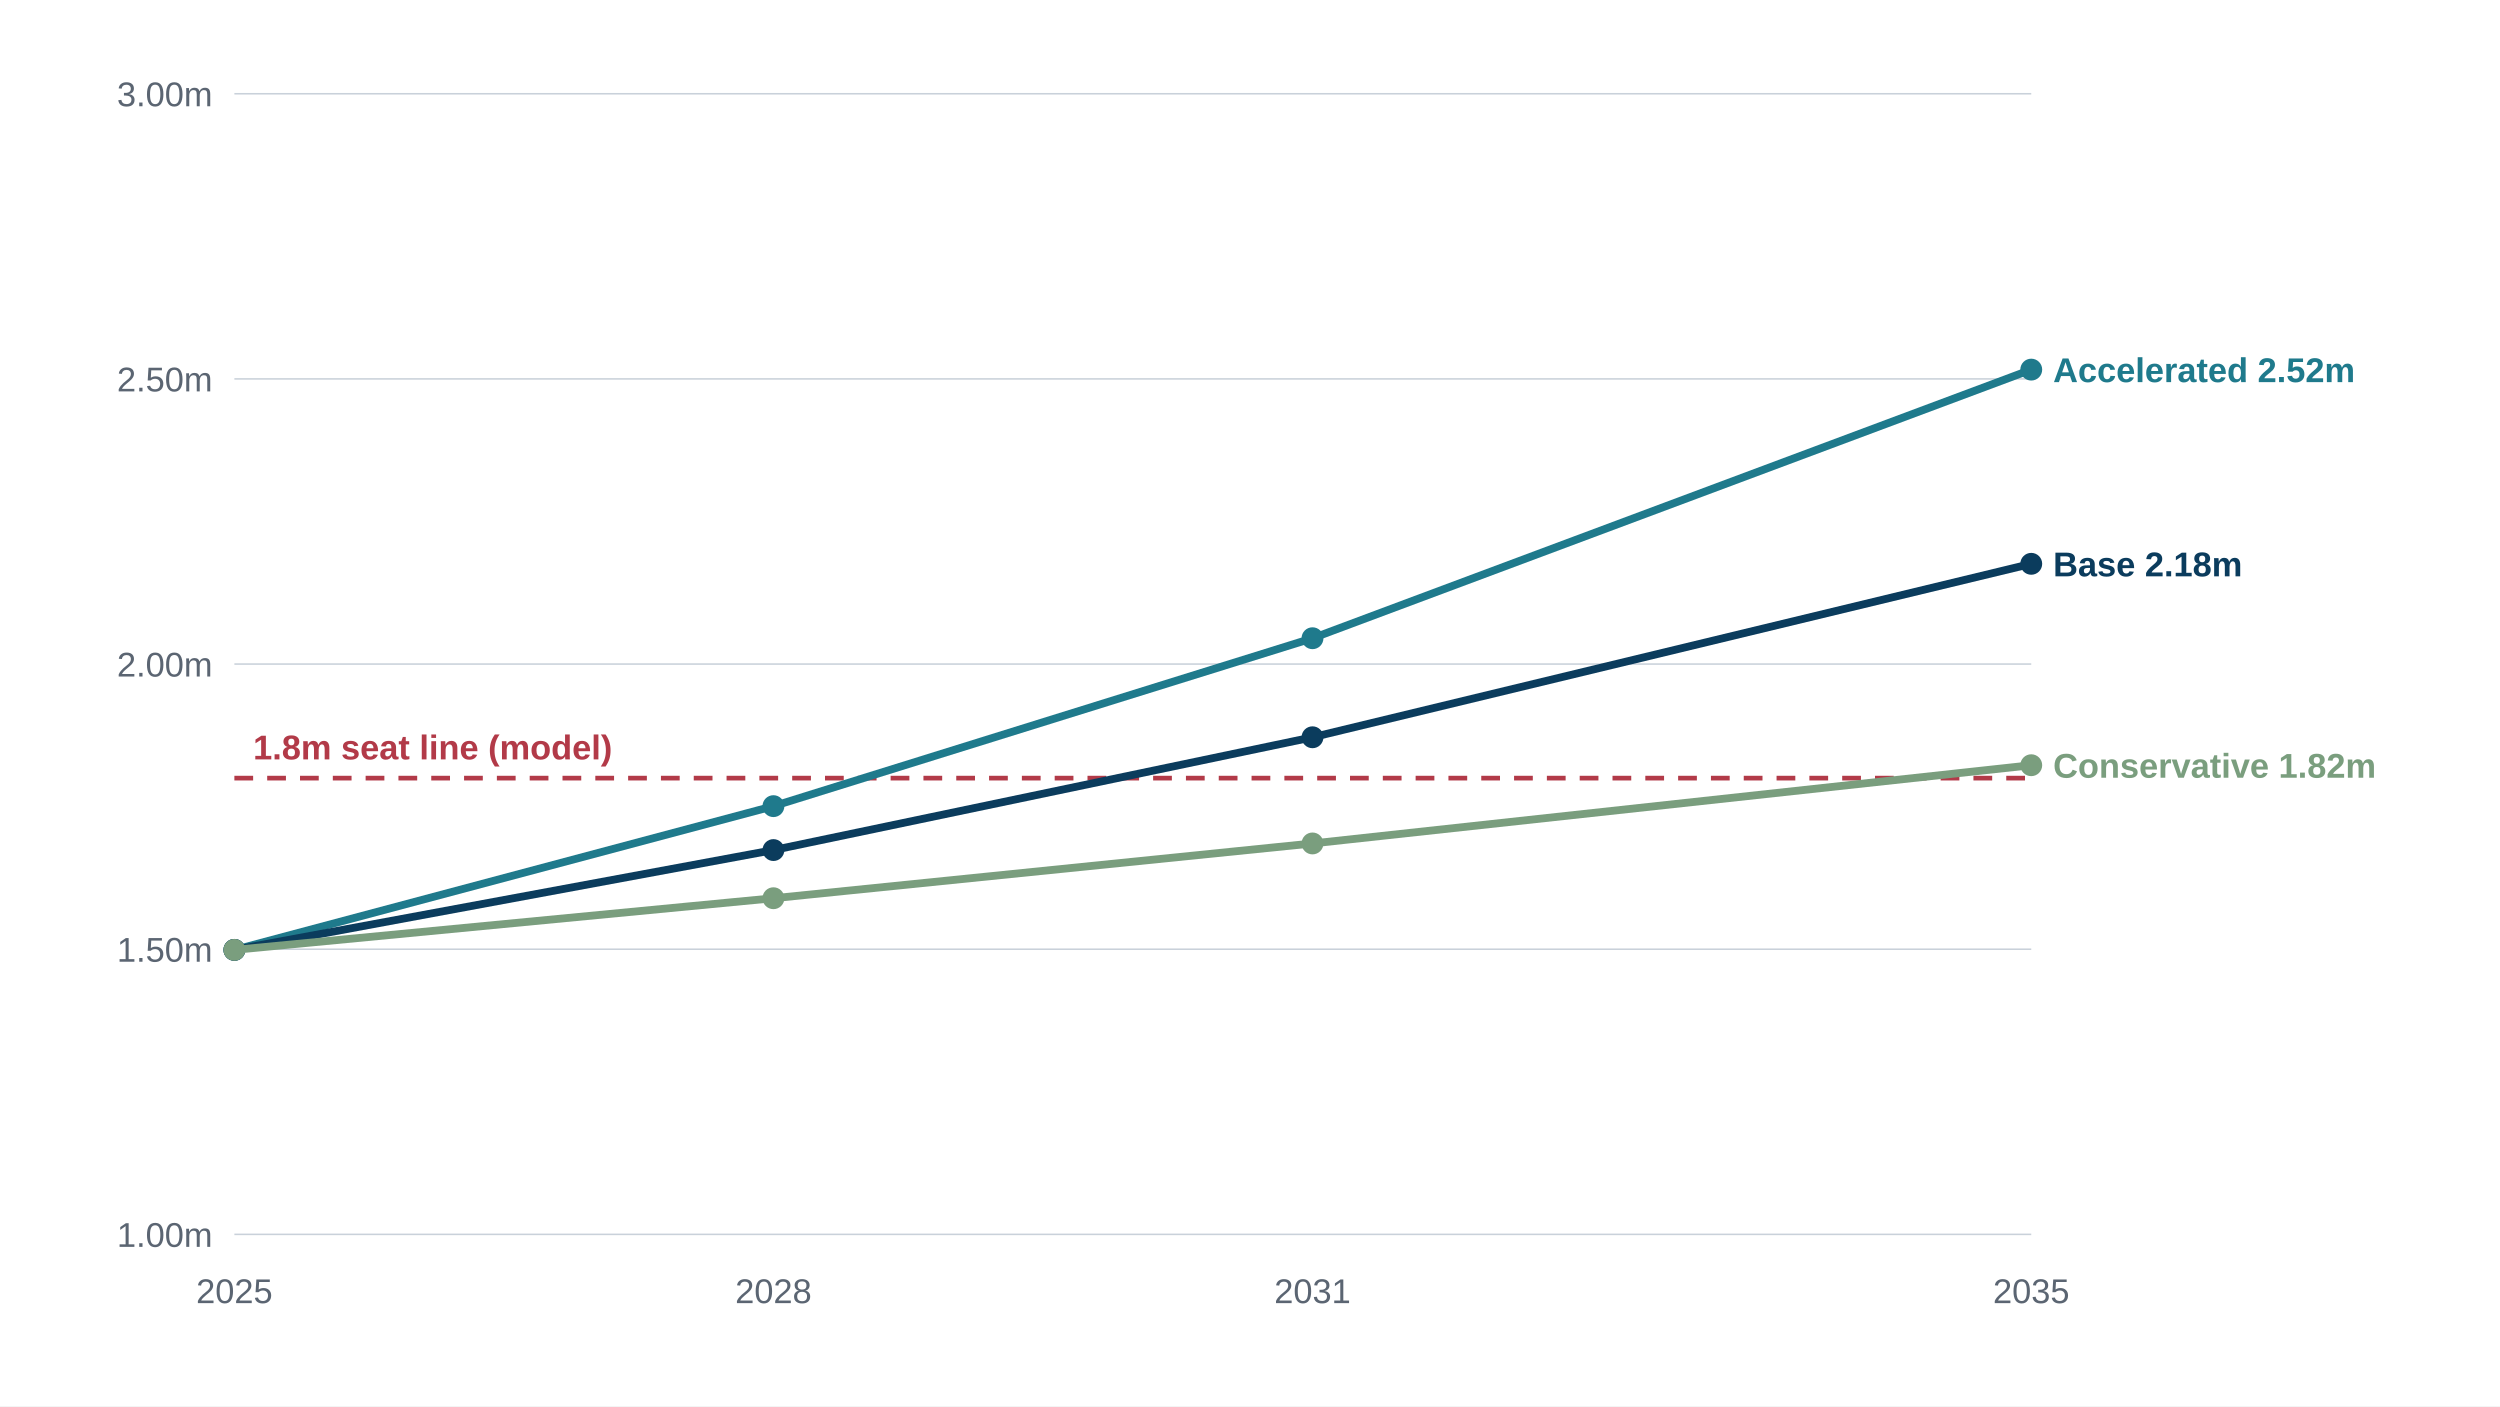
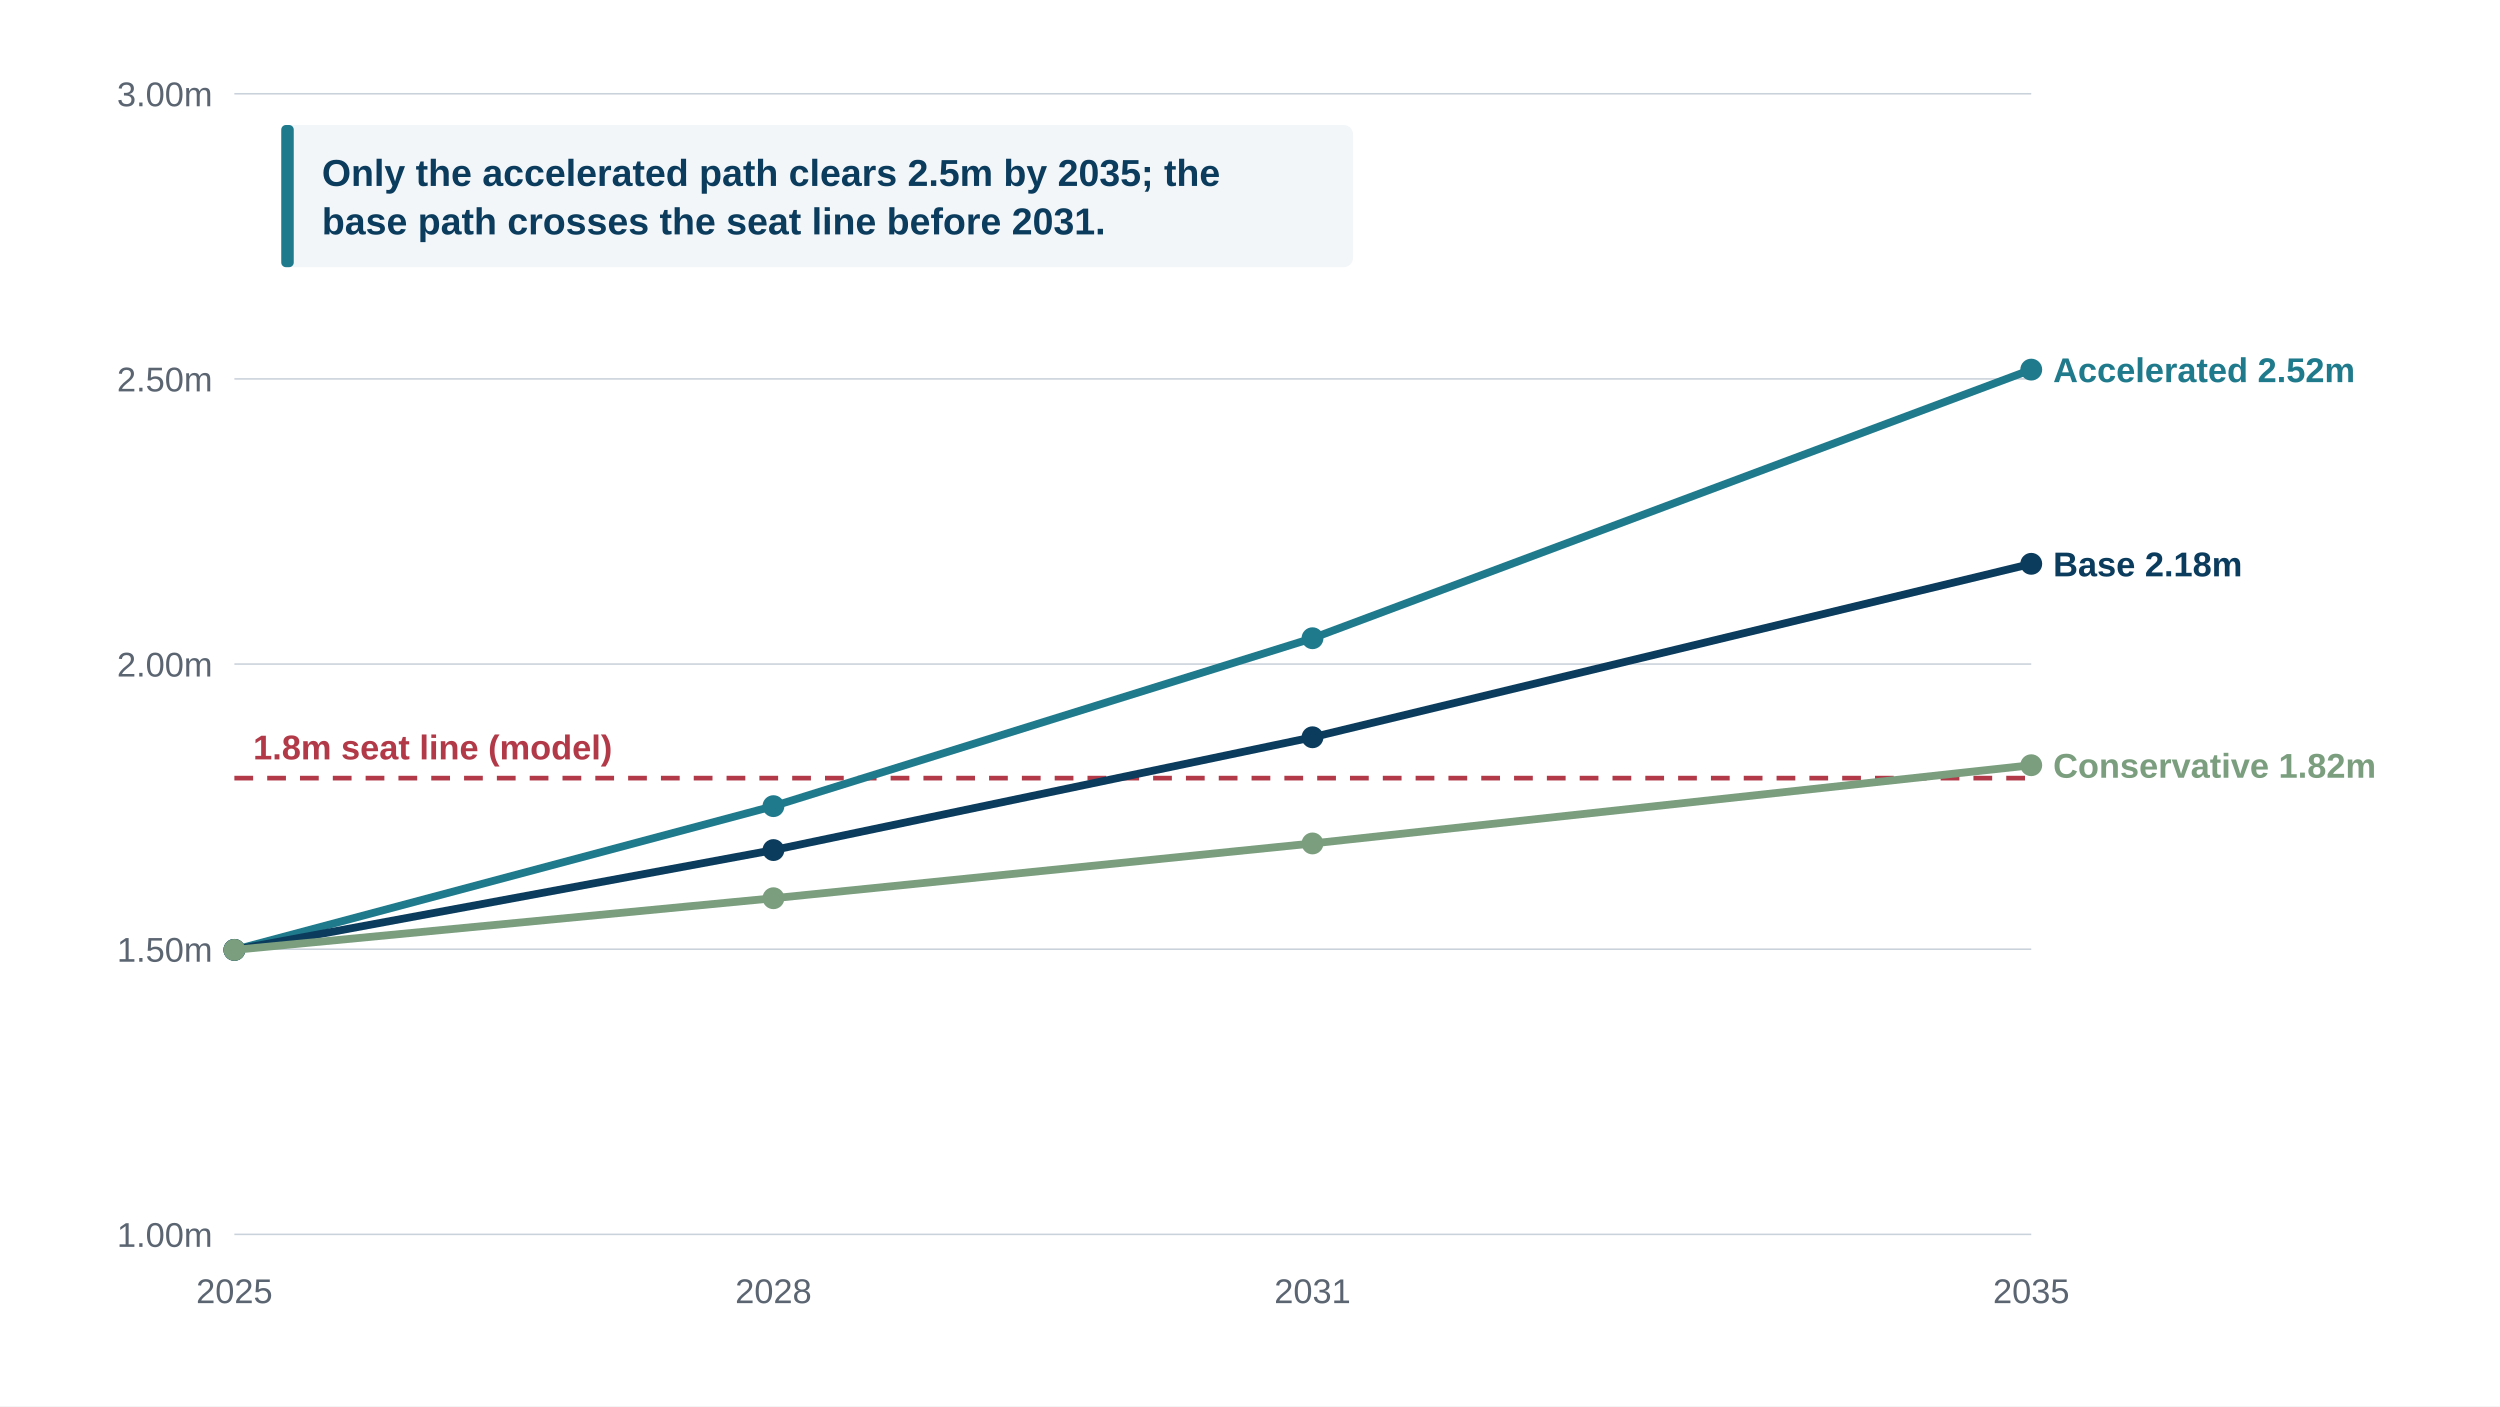
<svg xmlns="http://www.w3.org/2000/svg" viewBox="0 0 1600 900" width="1600" height="900" font-family="Raleway, Arial, sans-serif">
  <rect width="1600" height="900" fill="#ffffff" />
  <line x1="150" y1="790" x2="1300" y2="790" stroke="#C9D1DA" stroke-width="1" />
  <text x="136" y="798" text-anchor="end" font-size="22" fill="#5B6572">1.00m</text>
  <line x1="150" y1="607.5" x2="1300" y2="607.5" stroke="#C9D1DA" stroke-width="1" />
  <text x="136" y="615.5" text-anchor="end" font-size="22" fill="#5B6572">1.50m</text>
  <line x1="150" y1="425" x2="1300" y2="425" stroke="#C9D1DA" stroke-width="1" />
  <text x="136" y="433" text-anchor="end" font-size="22" fill="#5B6572">2.00m</text>
  <line x1="150" y1="242.5" x2="1300" y2="242.5" stroke="#C9D1DA" stroke-width="1" />
  <text x="136" y="250.5" text-anchor="end" font-size="22" fill="#5B6572">2.50m</text>
  <line x1="150" y1="60" x2="1300" y2="60" stroke="#C9D1DA" stroke-width="1" />
  <text x="136" y="68" text-anchor="end" font-size="22" fill="#5B6572">3.00m</text>
  <text x="150" y="834" text-anchor="middle" font-size="22" fill="#5B6572">2025</text>
  <text x="495" y="834" text-anchor="middle" font-size="22" fill="#5B6572">2028</text>
  <text x="840" y="834" text-anchor="middle" font-size="22" fill="#5B6572">2031</text>
  <text x="1300" y="834" text-anchor="middle" font-size="22" fill="#5B6572">2035</text>
  <line x1="150" y1="498" x2="1300" y2="498" stroke="#B23A48" stroke-width="3" stroke-dasharray="12 9" />
  <text x="162" y="486" font-size="22" font-weight="700" fill="#B23A48">1.8m seat line (model)</text>
  <polyline fill="none" stroke="#1F7A8C" stroke-width="5" stroke-linejoin="round" stroke-linecap="round" points="150,607.927 495,515.932 840,408.467 1300,236.557" />
  <circle cx="150" cy="607.927" r="7" fill="#1F7A8C" />
  <circle cx="495" cy="515.932" r="7" fill="#1F7A8C" />
  <circle cx="840" cy="408.467" r="7" fill="#1F7A8C" />
  <circle cx="1300" cy="236.557" r="7" fill="#1F7A8C" />
  <text x="1314" y="244.557" font-size="22" font-weight="700" fill="#1F7A8C">Accelerated 2.52m</text>
  <polyline fill="none" stroke="#0B3C5D" stroke-width="5" stroke-linejoin="round" stroke-linecap="round" points="150,607.927 495,544.043 840,471.852 1300,360.841" />
  <circle cx="150" cy="607.927" r="7" fill="#0B3C5D" />
  <circle cx="495" cy="544.043" r="7" fill="#0B3C5D" />
  <circle cx="840" cy="471.852" r="7" fill="#0B3C5D" />
  <circle cx="1300" cy="360.841" r="7" fill="#0B3C5D" />
  <text x="1314" y="368.841" font-size="22" font-weight="700" fill="#0B3C5D">Base 2.18m</text>
  <polyline fill="none" stroke="#7A9E7E" stroke-width="5" stroke-linejoin="round" stroke-linecap="round" points="150,607.927 495,574.865 840,539.804 1300,489.739" />
  <circle cx="150" cy="607.927" r="7" fill="#7A9E7E" />
  <circle cx="495" cy="574.865" r="7" fill="#7A9E7E" />
  <circle cx="840" cy="539.804" r="7" fill="#7A9E7E" />
  <circle cx="1300" cy="489.739" r="7" fill="#7A9E7E" />
  <text x="1314" y="497.739" font-size="22" font-weight="700" fill="#7A9E7E">Conservative 1.82m</text>
+   <g class="callout">
+     <rect x="180" y="80" width="686" height="91" rx="6" fill="#F3F6F9" />
+     <rect x="180" y="80" width="8" height="91" rx="3" fill="#1F7A8C" />
+     <text x="206" y="119" font-size="24" font-weight="700" fill="#0B3C5D">Only the accelerated path clears 2.5m by 2035; the</text>
+     <text x="206" y="150" font-size="24" font-weight="700" fill="#0B3C5D">base path crosses the seat line before 2031.</text>
+   </g>
</svg>
